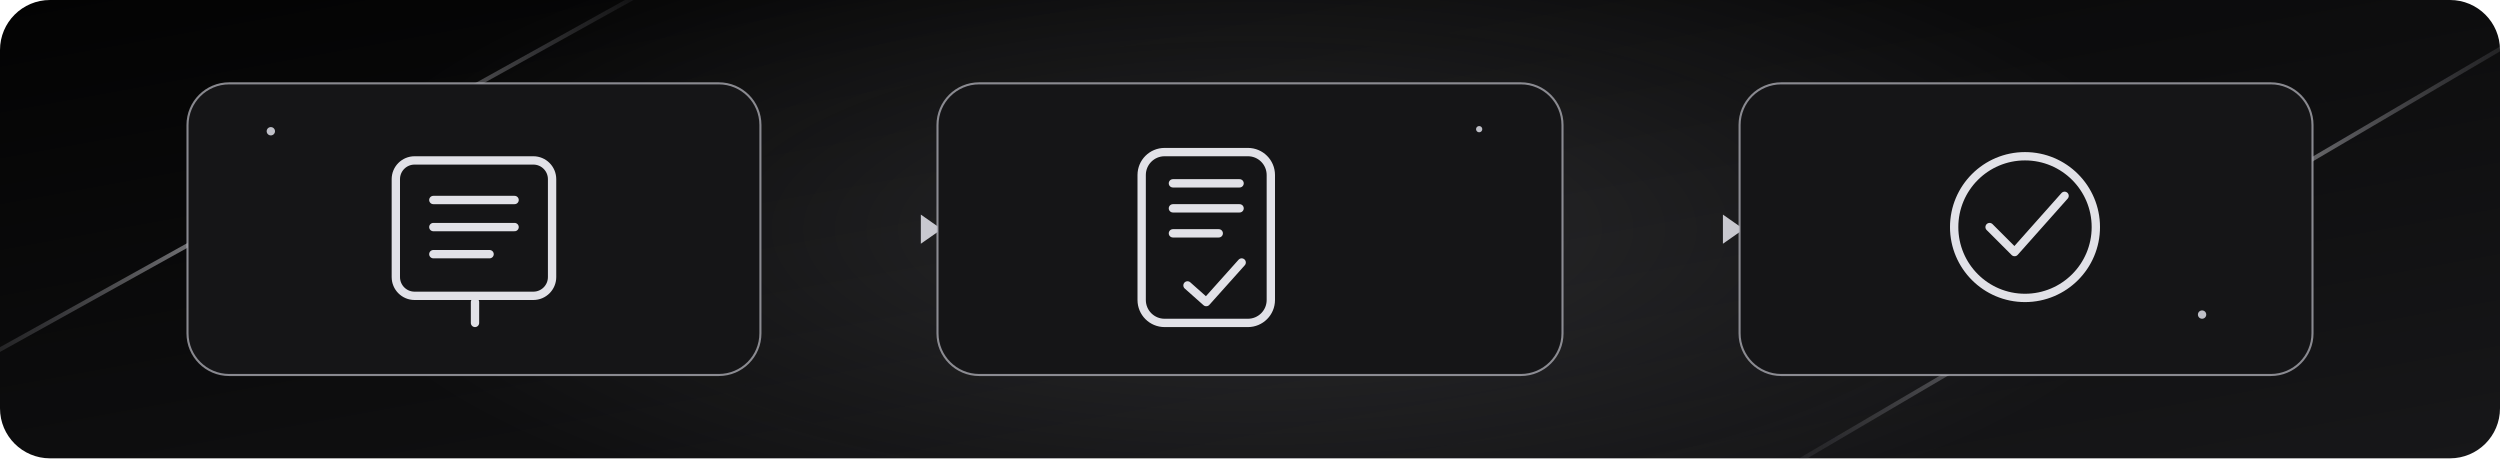
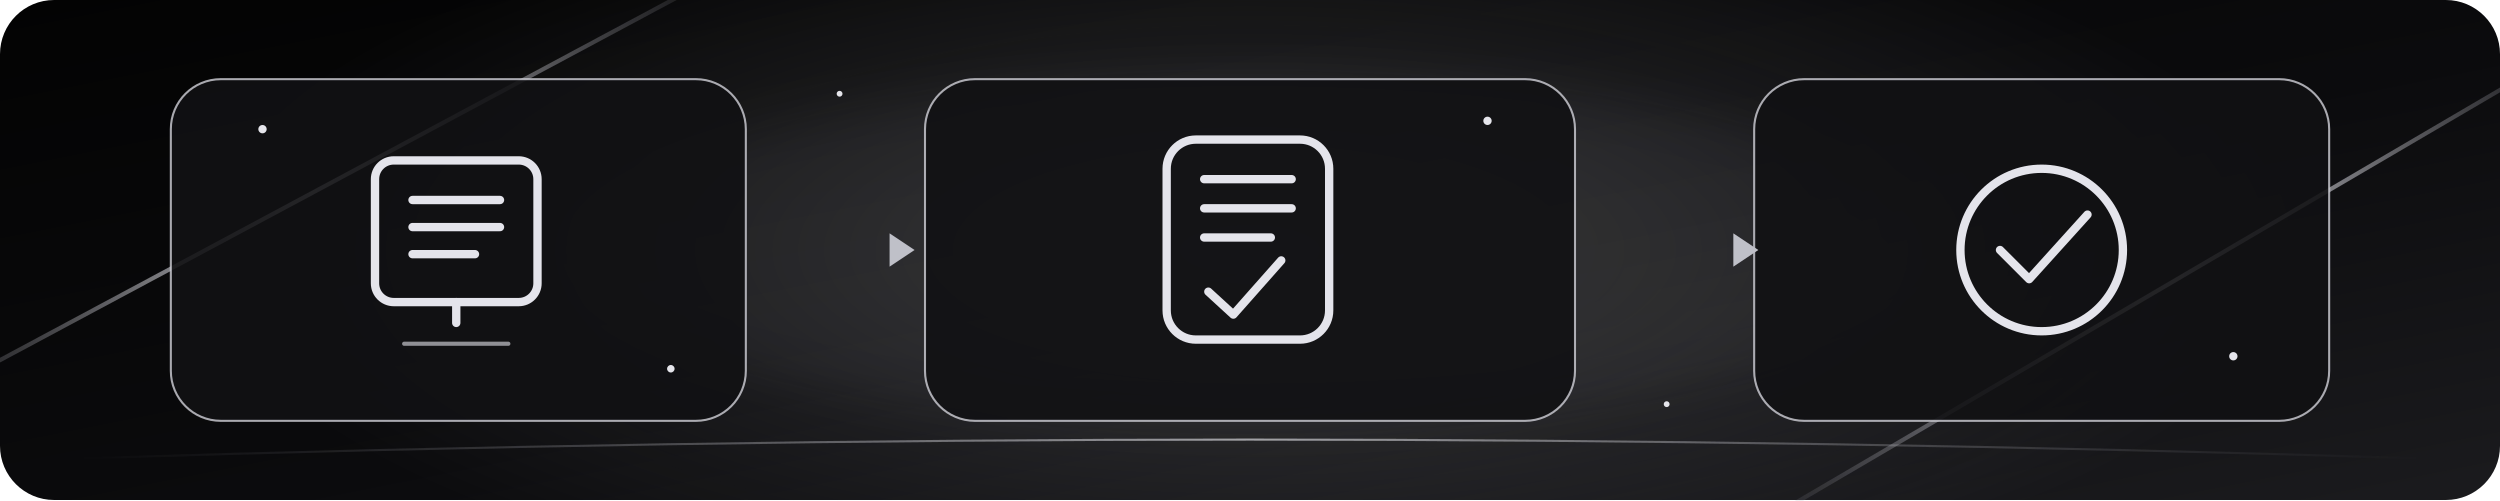
- <svg xmlns="http://www.w3.org/2000/svg" width="1200" height="220" viewBox="0 0 1200 220" role="img" aria-label="نمای تزئینی سه مرحله اتصال؛ توضیح مراحل در متن صفحه">
+ <svg xmlns="http://www.w3.org/2000/svg" width="1200" height="240" viewBox="0 0 1200 240" role="img" aria-label="نمای متحرک سه مرحله اتصال">
  <defs>
    <linearGradient id="bg" x2="1" y2="1">
      <stop stop-color="#030303" />
-       <stop offset="1" stop-color="#171719" />
+       <stop offset=".55" stop-color="#0b0b0d" />
+       <stop offset="1" stop-color="#1b1b1e" />
    </linearGradient>
    <linearGradient id="silver">
-       <stop stop-color="#777780" stop-opacity=".04" />
-       <stop offset=".5" stop-color="#eeeeF2" stop-opacity=".7" />
-       <stop offset="1" stop-color="#777780" stop-opacity=".04" />
+       <stop stop-color="#8e8e98" stop-opacity="0" />
+       <stop offset=".5" stop-color="#f0f0f5" stop-opacity=".88" />
+       <stop offset="1" stop-color="#8e8e98" stop-opacity="0" />
    </linearGradient>
    <radialGradient id="glow">
-       <stop stop-color="#e4e4eb" stop-opacity=".13" />
+       <stop stop-color="#e4e4eb" stop-opacity=".18" />
      <stop offset="1" stop-color="#e4e4eb" stop-opacity="0" />
    </radialGradient>
+     <filter id="soft">
+       <feGaussianBlur stdDeviation="9" />
+     </filter>
  </defs>
-   <rect width="1200" height="220" rx="24" fill="url(#bg)" />
-   <ellipse cx="600" cy="110" rx="450" ry="160" fill="url(#glow)" />
+   <rect width="1200" height="240" rx="26" fill="url(#bg)" />
+   <ellipse cx="600" cy="120" rx="500" ry="180" fill="url(#glow)" />
+   <ellipse cx="600" cy="120" rx="330" ry="85" fill="#d9d9e0" opacity=".04" filter="url(#soft)" />
  <g fill="none" stroke="url(#silver)" stroke-width="2">
-     <path d="M365 110 H450">
-       <animate attributeName="stroke-opacity" values=".25;.9;.25" dur="4s" repeatCount="indefinite" />
+     <path d="M355 120 H438">
+       <animate attributeName="stroke-opacity" values=".2;1;.2" dur="3.2s" repeatCount="indefinite" />
    </path>
-     <path d="M750 110 H835">
-       <animate attributeName="stroke-opacity" values=".9;.25;.9" dur="4s" repeatCount="indefinite" />
+     <path d="M760 120 H843">
+       <animate attributeName="stroke-opacity" values="1;.25;1" dur="3.2s" repeatCount="indefinite" />
    </path>
-     <path d="M-40 190 L320 -10">
-       <animateTransform attributeName="transform" type="translate" values="0 0;70 0;0 0" dur="11s" repeatCount="indefinite" />
+     <path d="M-60 205 L360 -20">
+       <animateTransform attributeName="transform" type="translate" values="0 0;100 0;0 0" dur="12s" repeatCount="indefinite" />
    </path>
-     <path d="M840 235 L1240 0">
-       <animateTransform attributeName="transform" type="translate" values="0 0;-55 0;0 0" dur="13s" repeatCount="indefinite" />
+     <path d="M830 260 L1260 8">
+       <animateTransform attributeName="transform" type="translate" values="0 0;-90 0;0 0" dur="14s" repeatCount="indefinite" />
+     </path>
+     <path d="M0 32 H1200" stroke-opacity=".12">
+       <animate attributeName="stroke-opacity" values=".03;.2;.03" dur="6s" repeatCount="indefinite" />
    </path>
  </g>
-   <g fill="#c8c8cf">
-     <path d="M442 103 l10 7 -10 7z" />
-     <path d="M827 103 l10 7 -10 7z" />
+   <g fill="none" stroke="#d0d0d8" stroke-opacity=".8">
+     <rect x="82" y="38" width="276" height="164" rx="24" fill="#111113" fill-opacity=".9" />
+     <rect x="444" y="38" width="312" height="164" rx="24" fill="#111113" fill-opacity=".9" />
+     <rect x="842" y="38" width="276" height="164" rx="24" fill="#111113" fill-opacity=".9" />
  </g>
-   <g stroke="#bdbdc5" stroke-opacity=".7" fill="#151517">
-     <rect x="90" y="40" width="275" height="140" rx="20" />
-     <rect x="450" y="40" width="300" height="140" rx="20" />
-     <rect x="835" y="40" width="275" height="140" rx="20" />
+   <g fill="none" stroke="#e4e4eb" stroke-width="4" stroke-linecap="round" stroke-linejoin="round">
+     <rect x="180" y="77" width="78" height="68" rx="9" />
+     <path d="M198 96 H240 M198 109 H240 M198 122 H228 M219 145 v10" />
+     <path d="M194 165 H244" stroke-width="2" opacity=".6" />
+     <rect x="560" y="67" width="78" height="96" rx="14" />
+     <path d="M578 86 H620 M578 100 H620 M578 114 H610" />
+     <path d="M580 140 l12 11 23 -26" />
+     <circle cx="980" cy="120" r="39" />
+     <path d="M960 120 l14 14 28 -31" />
  </g>
-   <g stroke="#e1e1e7" stroke-width="4" stroke-linecap="round" stroke-linejoin="round" fill="none">
-     <rect x="190" y="77" width="75" height="65" rx="9" />
-     <path d="M208 96 H247 M208 109 H247 M208 122 H235" />
-     <path d="M228 145 v10" />
-     <rect x="548" y="73" width="62" height="82" rx="11" />
-     <path d="M563 88 h32 M563 100 h32 M563 112 h22" />
-     <path d="M570 137 l9 8 17 -19" />
-     <circle cx="972" cy="109" r="34" />
-     <path d="M955 109 l12 12 24 -27" />
+   <g fill="#e5e5eb">
+     <circle cx="126" cy="62" r="2">
+       <animate attributeName="opacity" values=".1;1;.1" dur="2.8s" repeatCount="indefinite" />
+     </circle>
+     <circle cx="322" cy="177" r="1.8">
+       <animate attributeName="opacity" values="1;.15;1" dur="3.4s" repeatCount="indefinite" />
+     </circle>
+     <circle cx="714" cy="58" r="2">
+       <animate attributeName="opacity" values=".15;.95;.15" dur="3s" repeatCount="indefinite" />
+     </circle>
+     <circle cx="1072" cy="171" r="2">
+       <animate attributeName="opacity" values=".9;.2;.9" dur="4s" repeatCount="indefinite" />
+     </circle>
+     <circle cx="403" cy="45" r="1.4">
+       <animate attributeName="cy" values="45;190;45" dur="7s" repeatCount="indefinite" />
+     </circle>
+     <circle cx="800" cy="194" r="1.4">
+       <animate attributeName="cy" values="194;46;194" dur="8s" repeatCount="indefinite" />
+     </circle>
  </g>
  <g fill="#bfc0c8">
-     <circle cx="130" cy="63" r="2">
-       <animate attributeName="opacity" values=".15;1;.15" dur="3s" repeatCount="indefinite" />
-     </circle>
-     <circle cx="1057" cy="151" r="2">
-       <animate attributeName="opacity" values="1;.2;1" dur="4s" repeatCount="indefinite" />
-     </circle>
-     <circle cx="710" cy="62" r="1.5">
-       <animate attributeName="opacity" values=".2;.9;.2" dur="3.5s" repeatCount="indefinite" />
-     </circle>
+     <path d="M427 112 l12 8 -12 8z" />
+     <path d="M832 112 l12 8 -12 8z" />
  </g>
+   <path d="M40 220 Q600 202 1160 220" fill="none" stroke="url(#silver)" stroke-width="1" opacity=".7" />
</svg>
